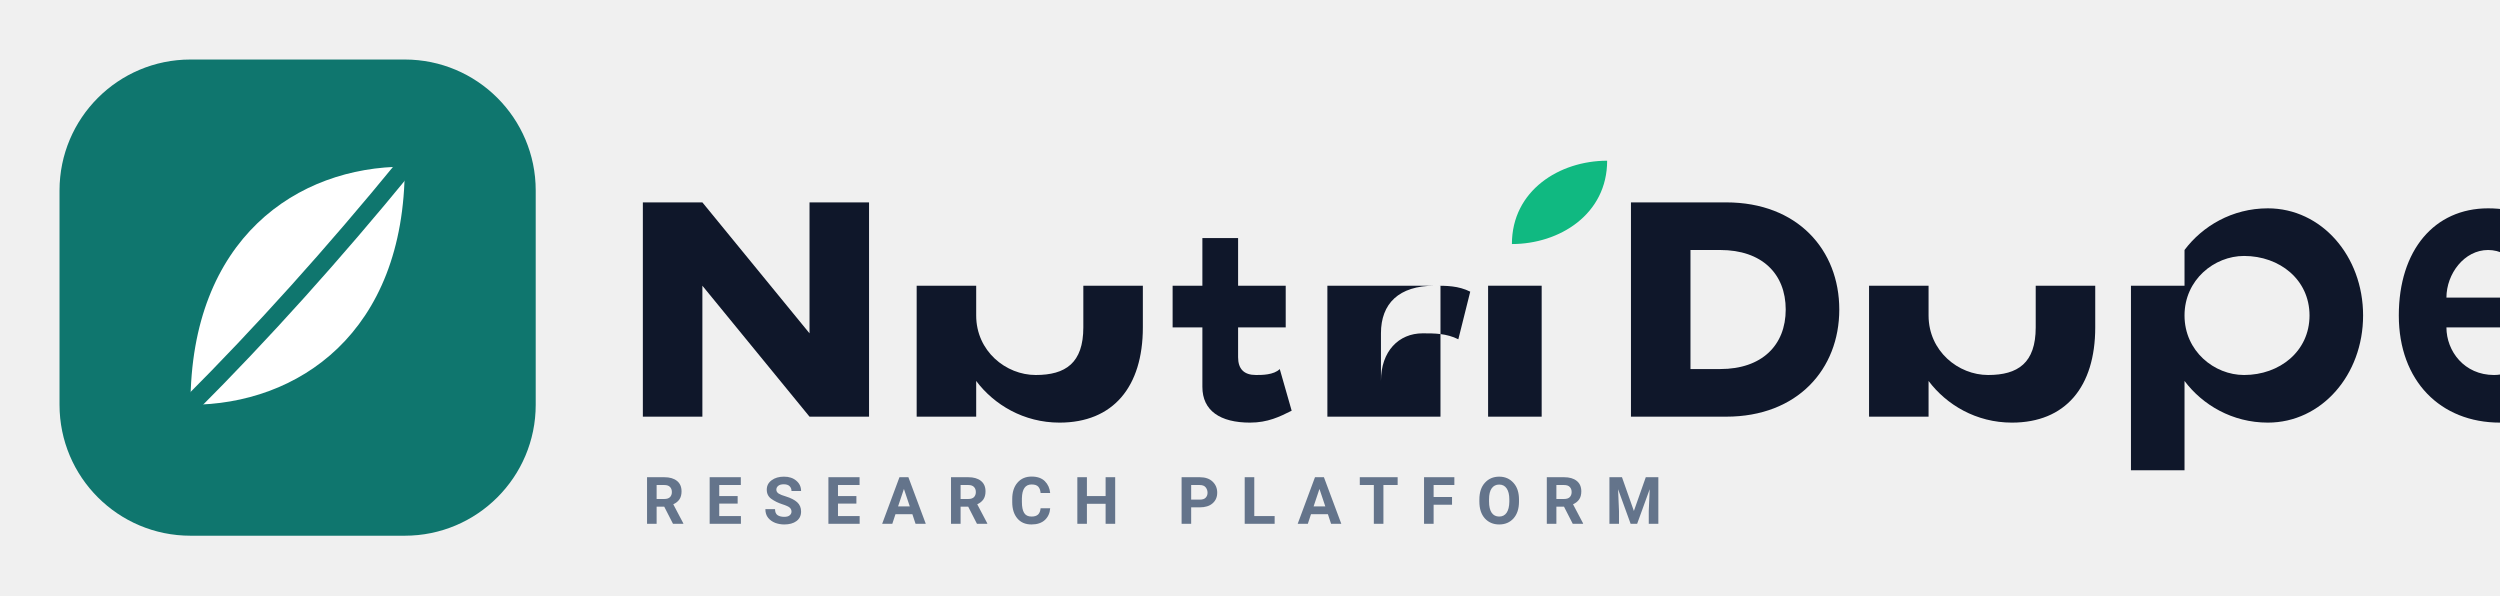
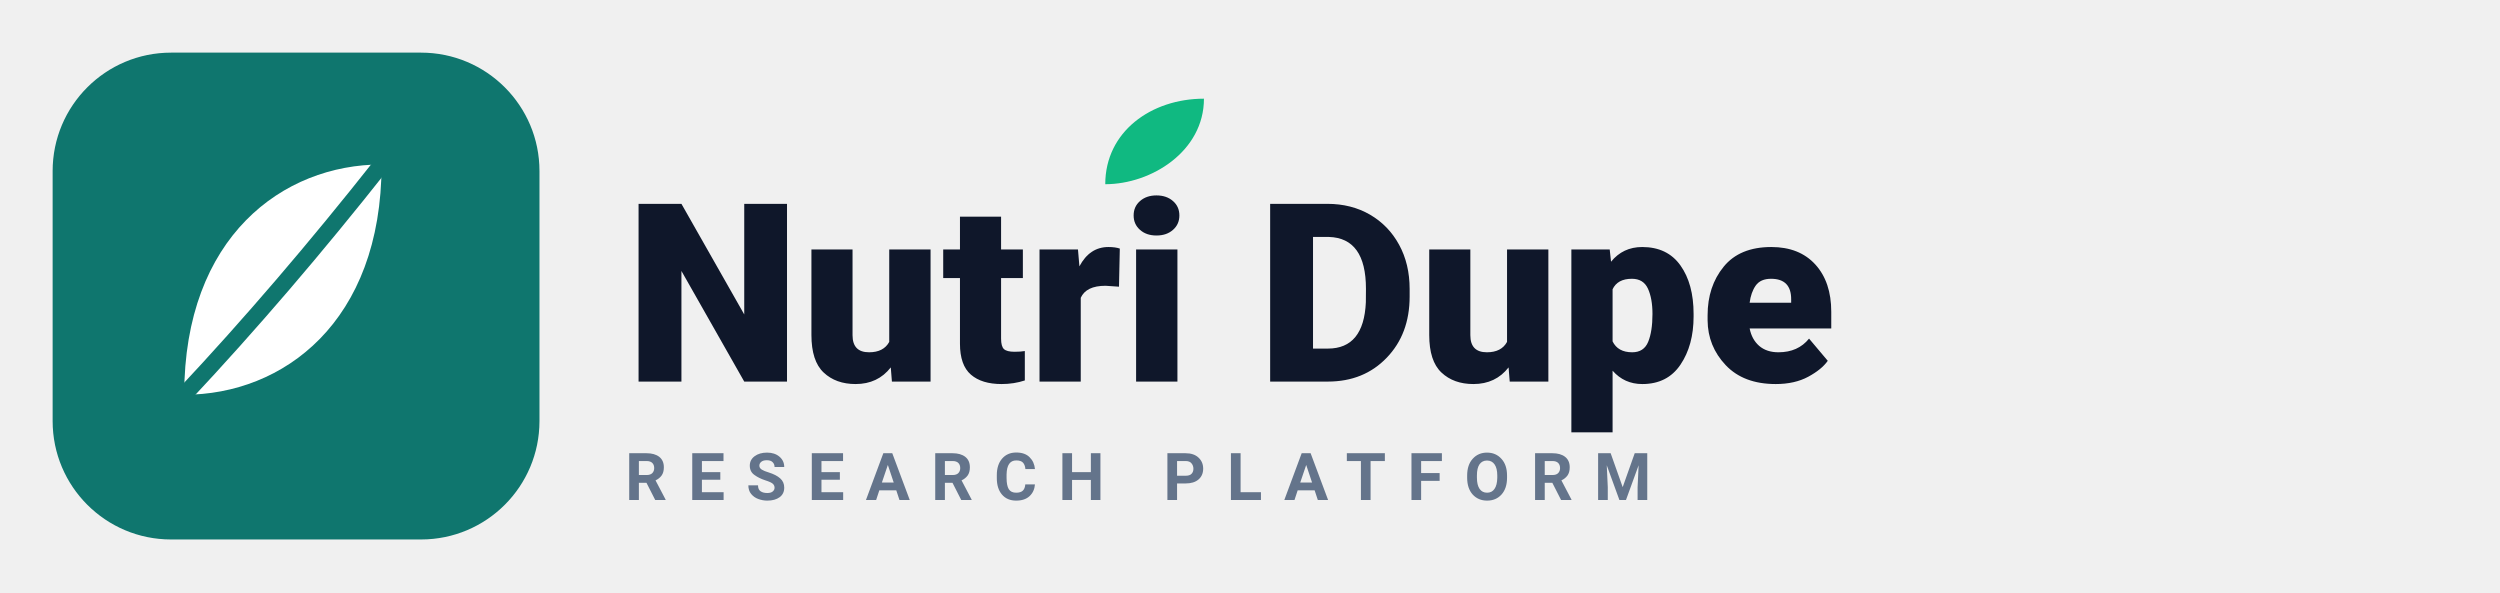
- <svg xmlns="http://www.w3.org/2000/svg" viewBox="0 0 420 100" width="100%" height="100%">
-   <rect x="10" y="10" width="80" height="80" rx="22" fill="#0F766E" />
-   <path d="M 32 68 C 32 40, 50 28, 68 28 C 68 56, 50 68, 32 68 Z" fill="#FFFFFF" />
-   <path d="M 32 68 Q 50 50 68 28" stroke="#0F766E" stroke-width="3" fill="none" stroke-linecap="round" />
-   <g fill="#0F172A">
-     <path d="M 108 34 L 108 70 L 118 70 L 118 48 L 136 70 L 146 70 L 146 34 L 136 34 L 136 56 L 118 34 Z" />
-     <path d="M 154 48 L 154 70 L 164 70 L 164 64 C 167 68 172 71 178 71 C 187 71 192 65 192 55 L 192 48 L 182 48 L 182 55 C 182 61 179 63 174 63 C 169 63 164 59 164 53 L 164 48 Z" />
-     <path d="M 202 40 L 202 48 L 197 48 L 197 55 L 202 55 L 202 65 C 202 69 205 71 210 71 C 213 71 215 70 217 69 L 215 62 C 214 63 212 63 211 63 C 209 63 208 62 208 60 L 208 55 L 216 55 L 216 48 L 208 48 L 208 40 Z" />
-     <path d="M 223 48 L 223 70 L 232 70 L 232 56 C 232 51 235 48 241 48 C 243 48 245 48 247 49 L 245 57 C 243 56 241 56 239 56 C 235 56 232 59 232 64 L 232 70 L 242 70 L 242 48 Z" />
-     <path d="M 250 48 L 250 70 L 259 70 L 259 48 Z" />
+ <svg xmlns="http://www.w3.org/2000/svg" viewBox="0 0 380 90" width="100%" height="100%">
+   <rect x="8" y="8" width="74" height="74" rx="18" fill="#0F766E" />
+   <path d="M 28 60 C 28 36, 43 25, 58 25 C 58 49, 43 60, 28 60 Z" fill="#FFFFFF" />
+   <path d="M 28 60 Q 43 44, 58 25" stroke="#0F766E" stroke-width="2.5" fill="none" stroke-linecap="round" />
+   <g transform="translate(95, 58)" font-family="-apple-system, BlinkMacSystemFont, 'Segoe UI', Roboto, sans-serif" font-weight="800" font-size="38" fill="#0F172A">
+     <text x="0" y="0">Nutri</text>
+     <path d="M 73 -30 C 73 -38, 80 -43, 88 -43 C 88 -35, 80 -30, 73 -30 Z" fill="#10B981" />
+     <text x="96" y="0" font-weight="800">Dupe</text>
  </g>
-   <path d="M 254 41 C 254 32, 262 27, 270 27 C 270 36, 262 41, 254 41 Z" fill="#10B981" />
-   <g fill="#0F172A">
-     <path d="M 274 34 L 274 70 L 290 70 C 302 70 309 62 309 52 C 309 42 302 34 290 34 Z M 284 42 L 289 42 C 296 42 300 46 300 52 C 300 58 296 62 289 62 L 284 62 Z" />
-     <path d="M 314 48 L 314 70 L 324 70 L 324 64 C 327 68 332 71 338 71 C 347 71 352 65 352 55 L 352 48 L 342 48 L 342 55 C 342 61 339 63 334 63 C 329 63 324 59 324 53 L 324 48 Z" />
-     <path d="M 358 48 L 358 79 L 367 79 L 367 64 C 370 68 375 71 381 71 C 390 71 397 63 397 53 C 397 43 390 35 381 35 C 375 35 370 38 367 42 L 367 48 Z M 367 53 C 367 47 372 43 377 43 C 383 43 388 47 388 53 C 388 59 383 63 377 63 C 372 63 367 59 367 53 Z" />
-     <path d="M 403 53 C 403 64 410 71 420 71 C 426 71 430 68 433 64 L 426 59 C 424 61 422 63 419 63 C 414 63 411 59 411 55 L 434 55 C 434 54 434 52 434 51 C 434 41 427 35 418 35 C 409 35 403 42 403 53 Z M 411 50 C 411 46 414 42 418 42 C 422 42 425 46 425 50 Z" />
-   </g>
-   <text x="108" y="88" font-family="-apple-system, BlinkMacSystemFont, 'Segoe UI', Roboto, sans-serif" font-size="11" font-weight="700" letter-spacing="3.5" fill="#64748B">RESEARCH PLATFORM</text>
+   <text x="95" y="76" font-family="-apple-system, BlinkMacSystemFont, 'Segoe UI', Roboto, sans-serif" font-size="10" font-weight="700" letter-spacing="3.2" fill="#64748B">RESEARCH PLATFORM</text>
</svg>
